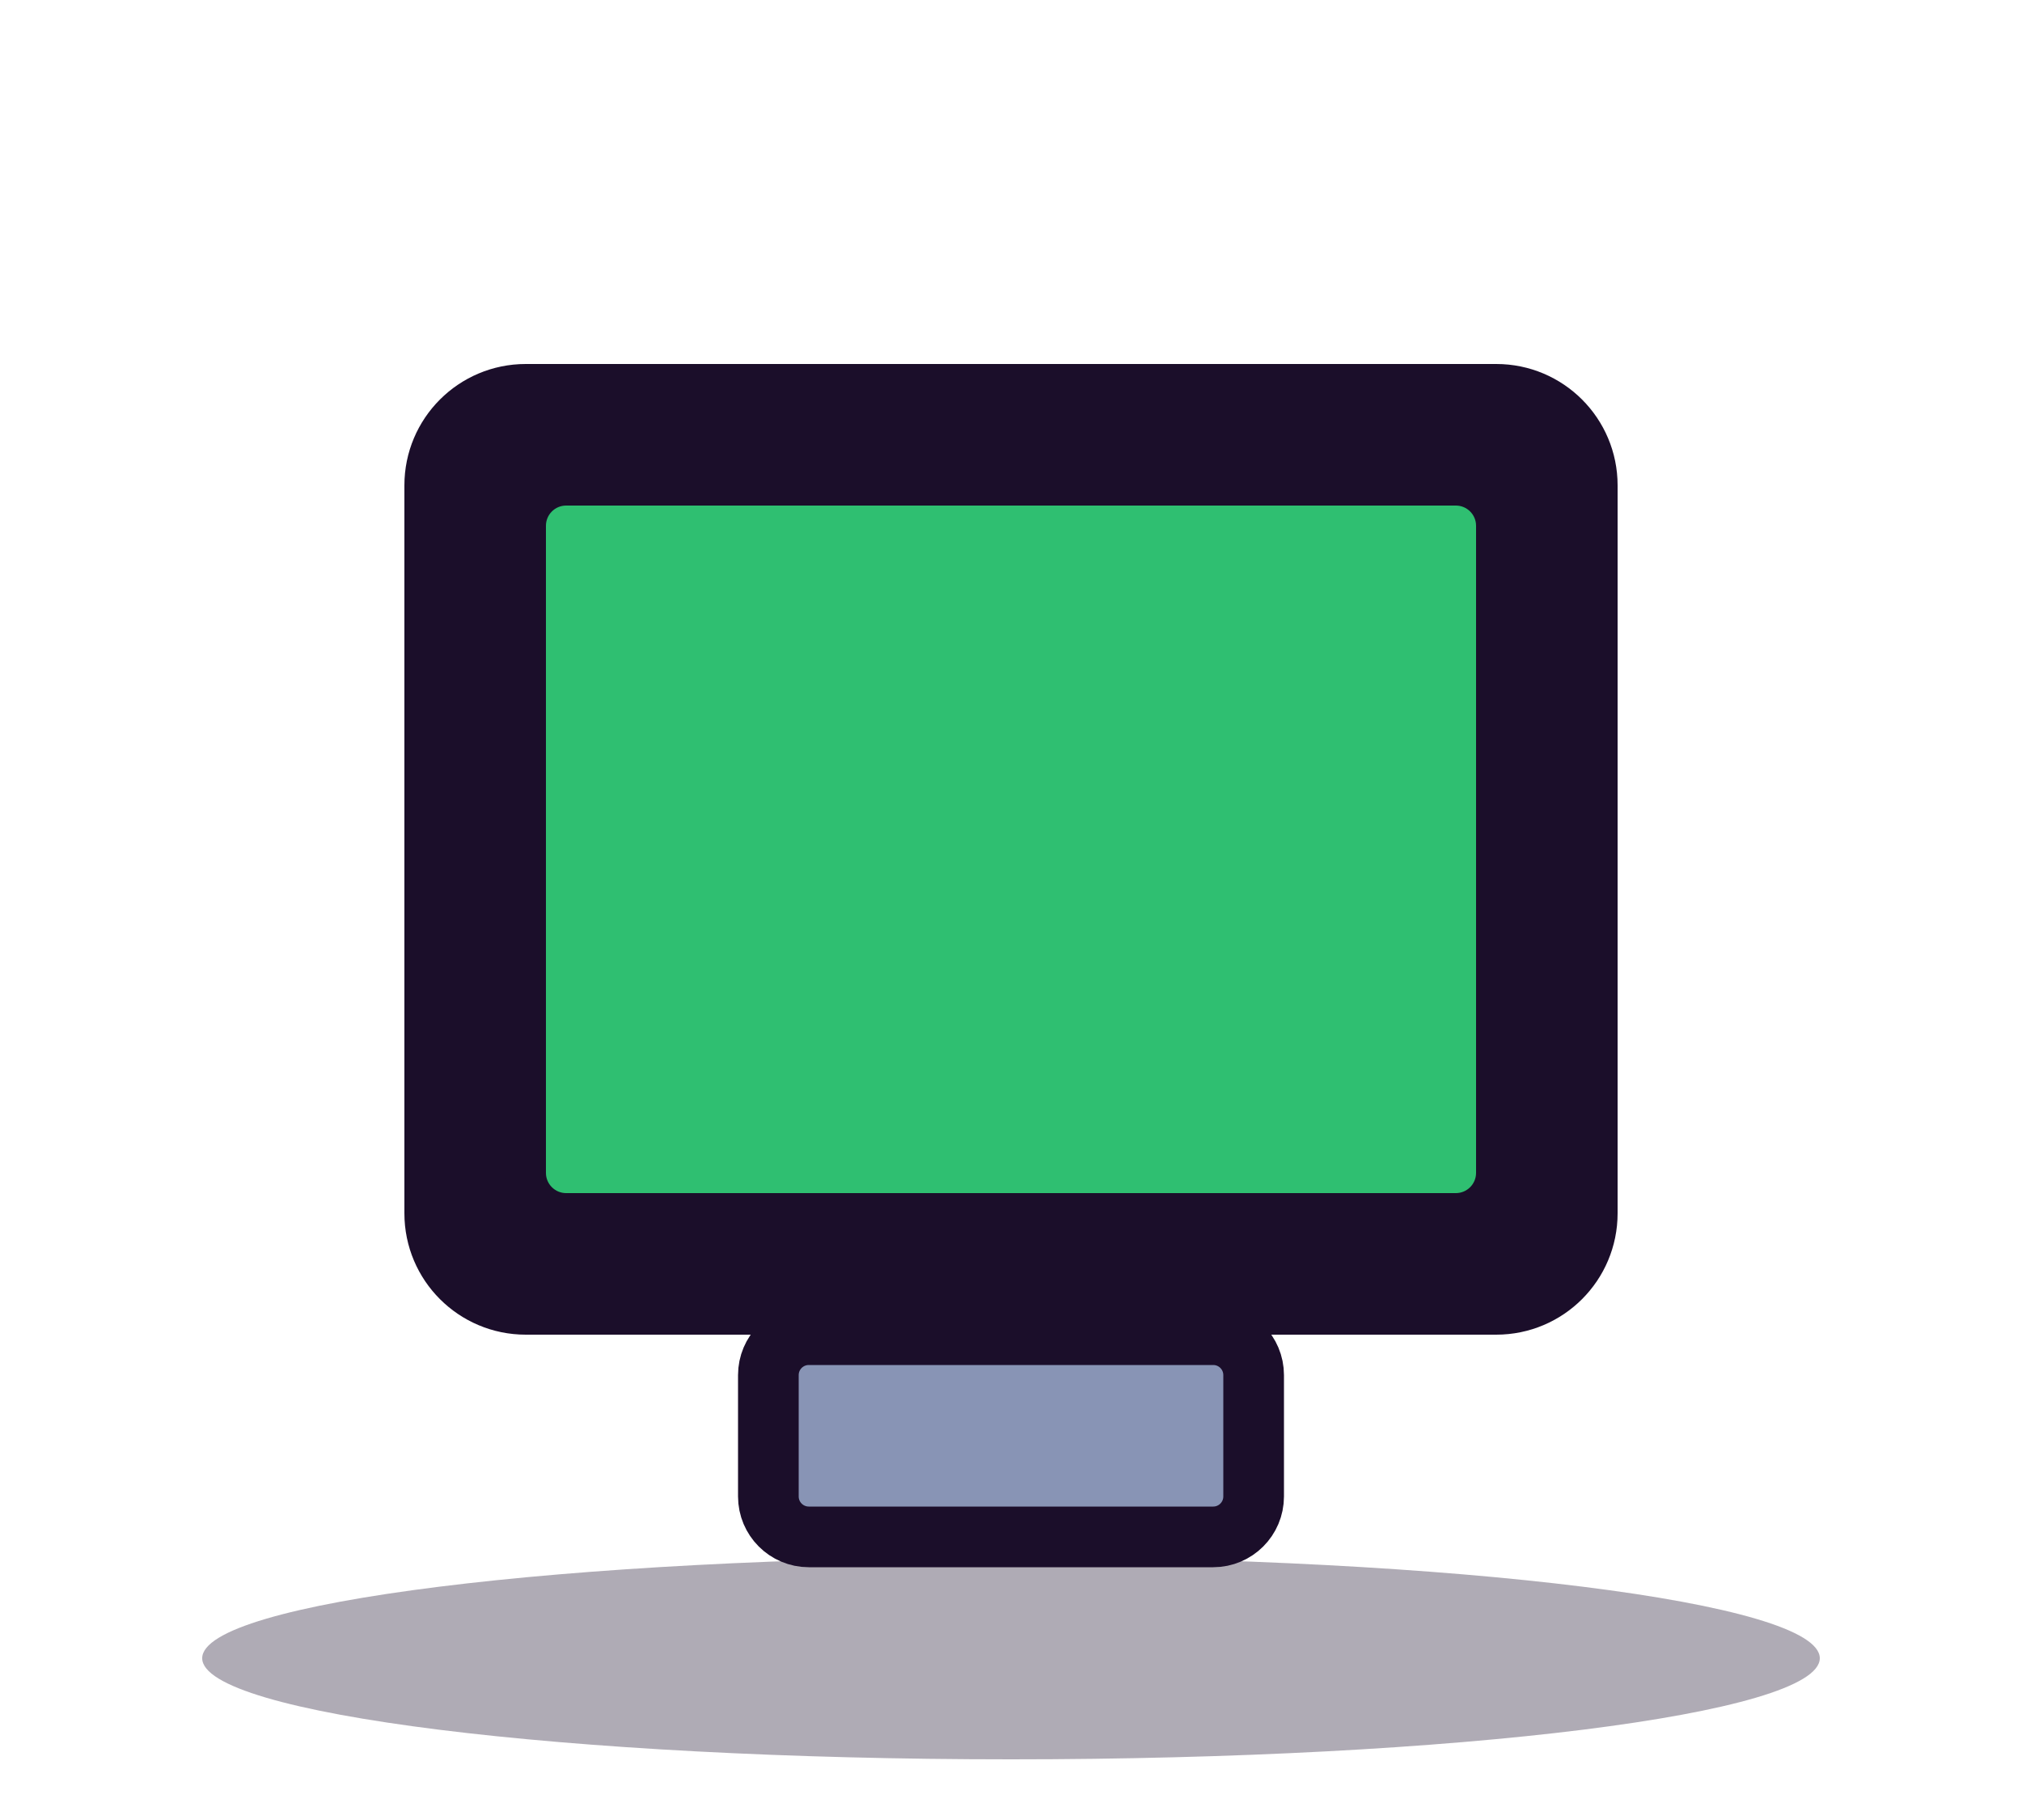
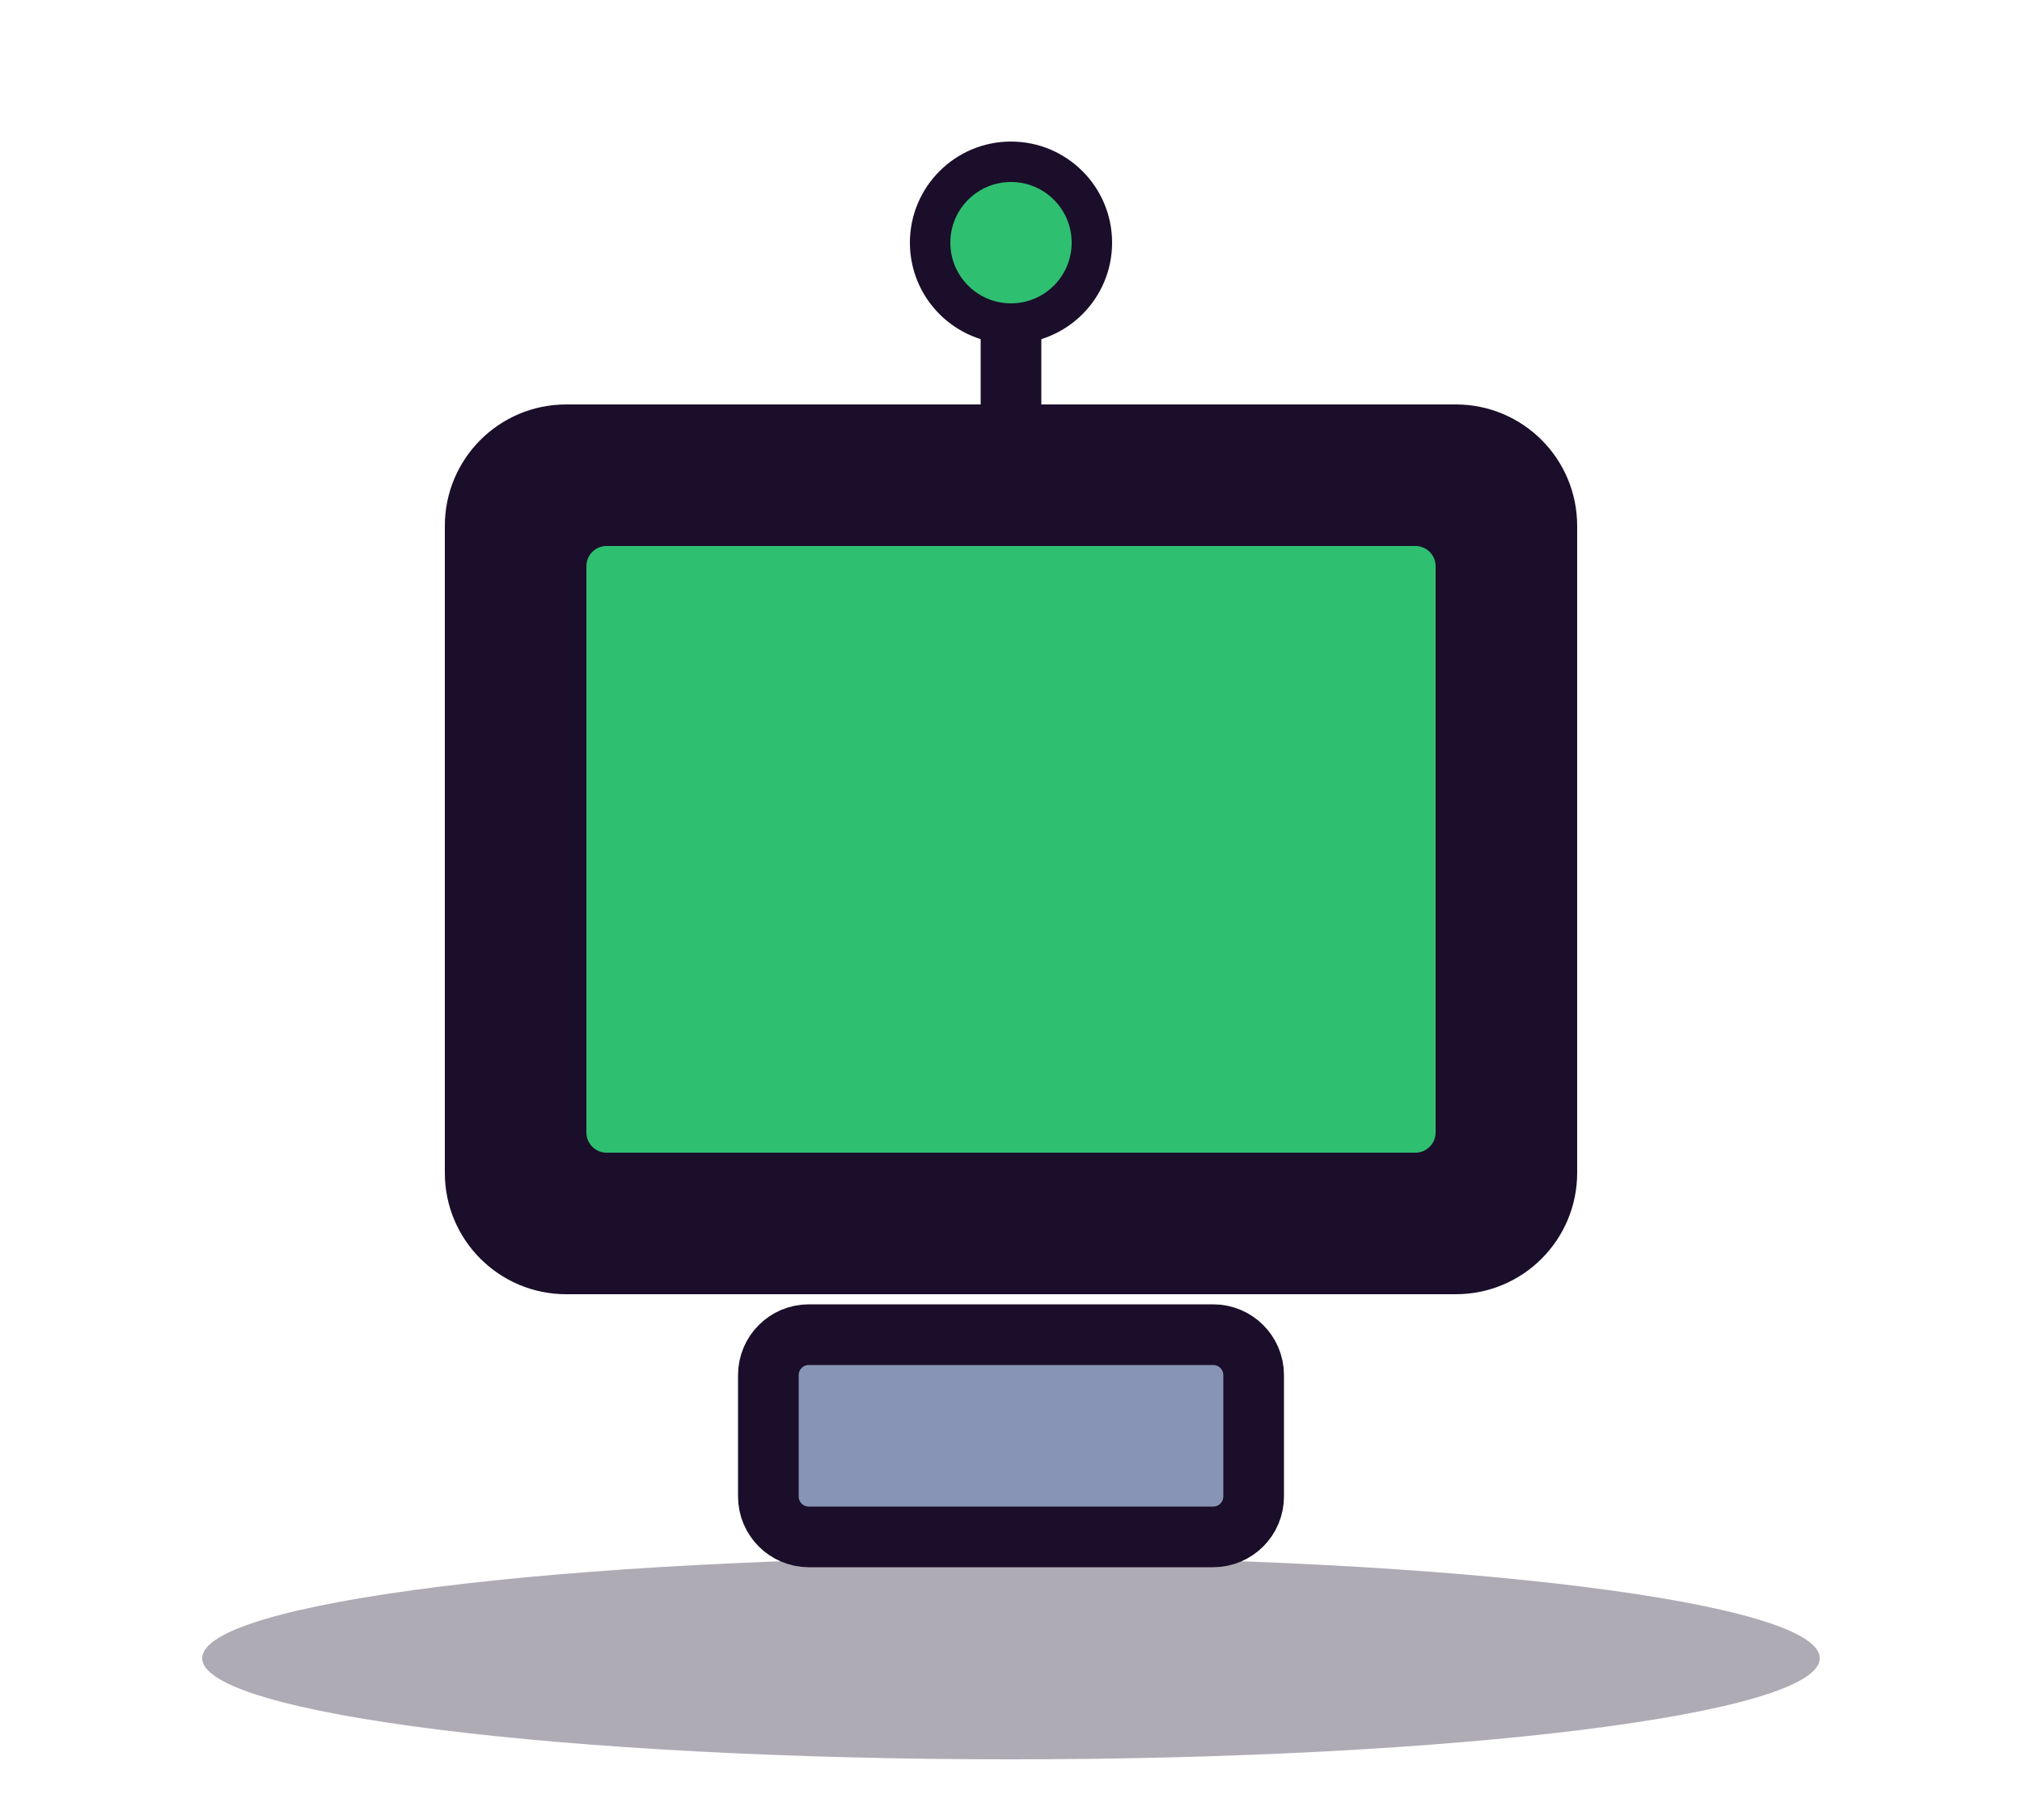
<svg xmlns="http://www.w3.org/2000/svg" width="100" height="90" viewBox="0 0 100 90">
  <ellipse cx="50" cy="82" rx="40" ry="5" fill="#1B0E2A" opacity="0.35" />
-   <rect x="22" y="20" width="56" height="44" rx="4" fill="#1B0E2A" stroke="#1B0E2A" stroke-width="4" />
-   <rect x="26" y="24" width="48" height="36" rx="2" fill="#2FBF71" stroke="#1B0E2A" stroke-width="2" />
+   <rect x="24" y="22" width="52" height="40" rx="4" fill="#1B0E2A" stroke="#1B0E2A" stroke-width="4" />
+   <rect x="28" y="26" width="44" height="32" rx="2" fill="#2FBF71" stroke="#1B0E2A" stroke-width="2" />
+   <line x1="50" y1="22" x2="50" y2="14" stroke="#1B0E2A" stroke-width="3" stroke-linecap="round" />
+   <circle cx="50" cy="12" r="4" fill="#2FBF71" stroke="#1B0E2A" stroke-width="2" />
  <rect x="38" y="66" width="24" height="10" rx="2" fill="#8894B5" stroke="#1B0E2A" stroke-width="3" />
</svg>
